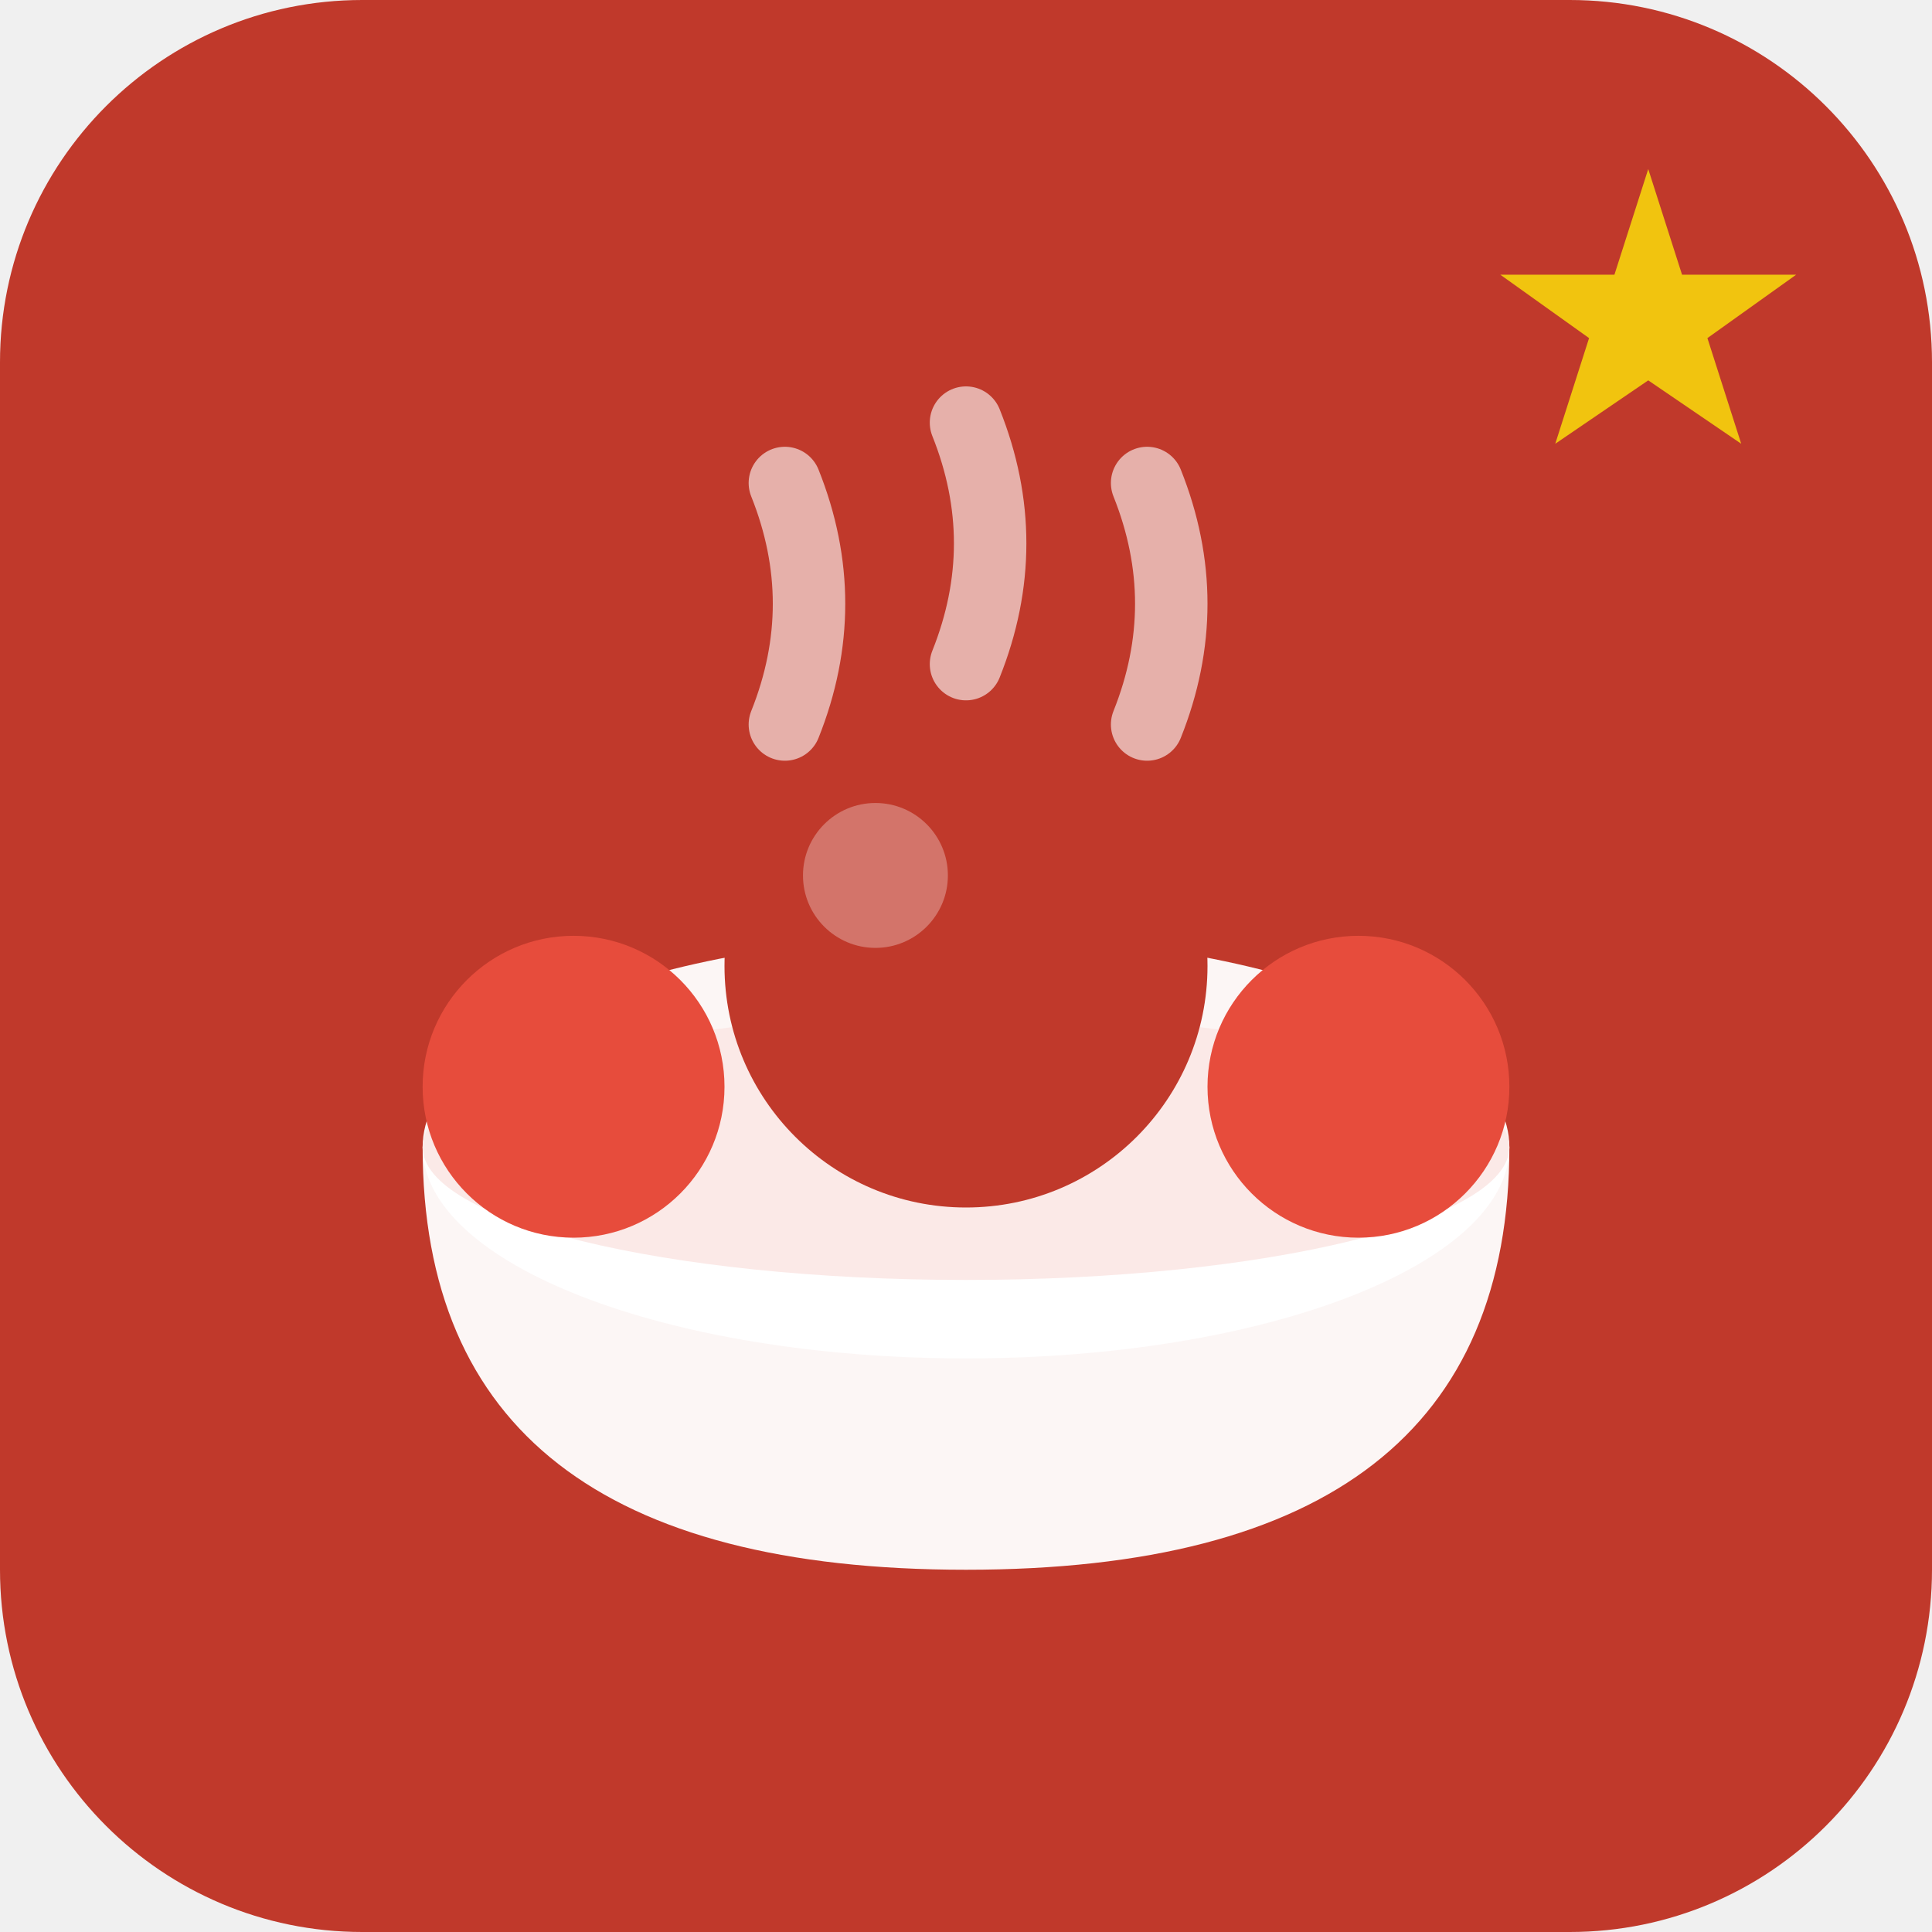
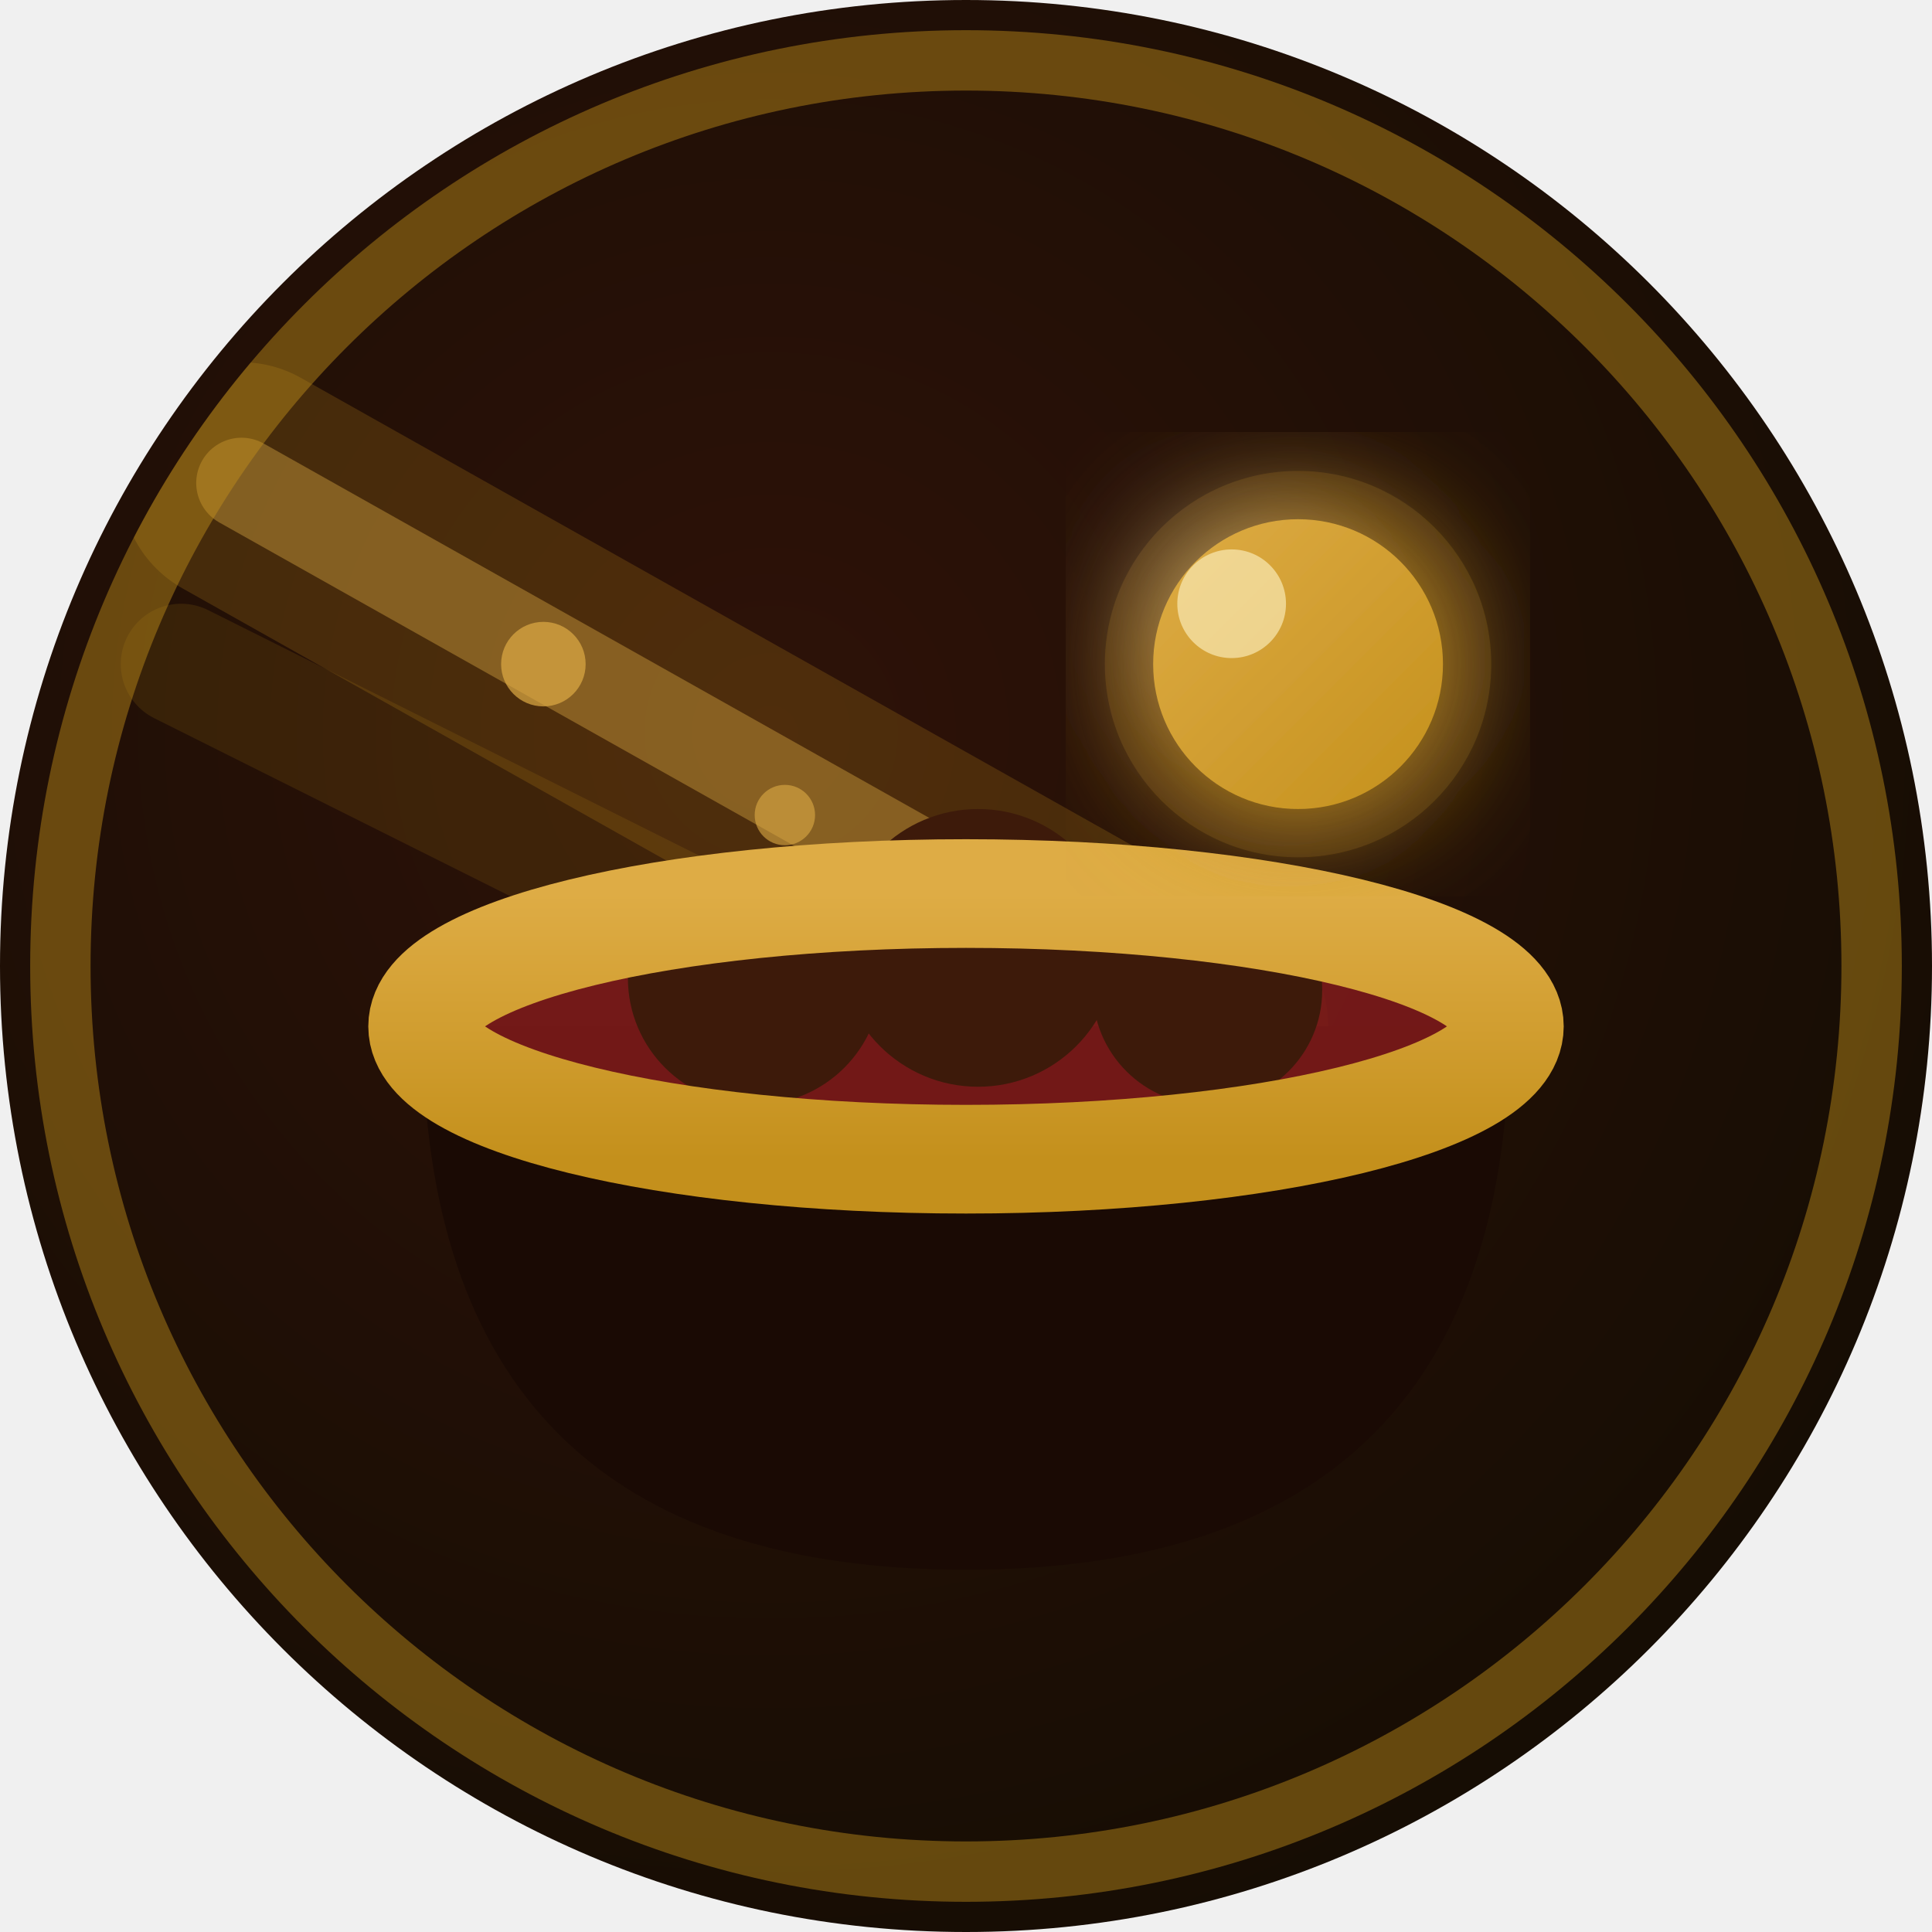
<svg xmlns="http://www.w3.org/2000/svg" viewBox="0 0 32 32" width="32" height="32">
-   <rect width="32" height="32" rx="6" fill="#c0392b" />
-   <ellipse cx="16" cy="19" rx="9" ry="3.5" fill="white" opacity="0.95" />
-   <path d="M7 19 Q7 26 16 26 Q25 26 25 19 Z" fill="white" opacity="0.95" />
-   <ellipse cx="16" cy="19" rx="9" ry="2.2" fill="#fbe9e7" />
-   <circle cx="16" cy="16" r="4" fill="#c0392b" />
-   <circle cx="14.5" cy="14.5" r="1.2" fill="rgba(255,255,255,0.3)" />
-   <circle cx="9.5" cy="18" r="2.5" fill="#e74c3c" />
-   <circle cx="22.5" cy="18" r="2.5" fill="#e74c3c" />
-   <path d="M13 12 Q13.8 10 13 8" fill="none" stroke="rgba(255,255,255,0.6)" stroke-width="1.2" stroke-linecap="round" />
-   <path d="M16 11 Q16.8 9 16 7" fill="none" stroke="rgba(255,255,255,0.6)" stroke-width="1.2" stroke-linecap="round" />
-   <path d="M19 12 Q19.8 10 19 8" fill="none" stroke="rgba(255,255,255,0.6)" stroke-width="1.2" stroke-linecap="round" />
-   <polygon points="27,4 27.8,6.5 30.5,6.5 28.4,8 29.2,10.5 27,9 24.8,10.5 25.6,8 23.5,6.5 26.2,6.5" fill="#f1c40f" transform="scale(0.7) translate(12, 0)" />
+   <defs>
+     <radialGradient id="bg" cx="40%" cy="38%" r="65%">
+       <stop offset="0%" stop-color="#2E1208" />
+       <stop offset="100%" stop-color="#160D04" />
+     </radialGradient>
+     <linearGradient id="gold" x1="0%" y1="0%" x2="100%" y2="100%">
+       <stop offset="0%" stop-color="#DEAC45" />
+       <stop offset="100%" stop-color="#C4901C" />
+     </linearGradient>
+     <linearGradient id="rimG" x1="0%" y1="0%" x2="0%" y2="100%">
+       <stop offset="0%" stop-color="#DEAC45" />
+       <stop offset="100%" stop-color="#C4901C" />
+     </linearGradient>
+     <clipPath id="clip">
+       <circle cx="16" cy="16" r="15.5" />
+     </clipPath>
+     <filter id="glow">
+       <feGaussianBlur stdDeviation="1" result="b" />
+       <feMerge>
+         <feMergeNode in="b" />
+         <feMergeNode in="SourceGraphic" />
+       </feMerge>
+     </filter>
+   </defs>
+   <circle cx="16" cy="16" r="16" fill="url(#bg)" />
+   <g clip-path="url(#clip)">
+     <line x1="4" y1="8" x2="20" y2="17" stroke="rgba(196,144,28,0.22)" stroke-width="4" stroke-linecap="round" />
+     <line x1="4" y1="8" x2="20" y2="17" stroke="rgba(222,172,69,0.40)" stroke-width="1.5" stroke-linecap="round" />
+     <line x1="3" y1="11" x2="17" y2="18" stroke="rgba(196,144,28,0.14)" stroke-width="2" stroke-linecap="round" />
+     <circle cx="9" cy="11" r="0.7" fill="rgba(222,172,69,0.7)" />
+     <circle cx="13" cy="13.5" r="0.5" fill="rgba(222,172,69,0.6)" />
+     <path d="M7,17 Q7,26 16,26 Q25,26 25,17 Z" fill="#1A0A04" />
+     <ellipse cx="16" cy="17" rx="9" ry="2.2" fill="#7B1A1A" opacity="0.9" />
+     <circle cx="12.5" cy="16.2" r="2.1" fill="#3D1A0A" />
+     <circle cx="16.2" cy="15.7" r="2.3" fill="#3D1A0A" />
+     <circle cx="20" cy="16.4" r="1.9" fill="#3D1A0A" />
+     <ellipse cx="16" cy="17" rx="9" ry="2.2" fill="none" stroke="url(#rimG)" stroke-width="1.8" />
+     <g filter="url(#glow)">
+       <circle cx="21.5" cy="11" r="3.2" fill="rgba(196,144,28,0.18)" />
+       <circle cx="21.5" cy="11" r="2.4" fill="url(#gold)" />
+       <circle cx="20.4" cy="10" r="0.9" fill="rgba(255,245,200,0.6)" />
+     </g>
+   </g>
+   <circle cx="16" cy="16" r="15" fill="none" stroke="rgba(196,144,28,0.45)" stroke-width="1" />
</svg>
